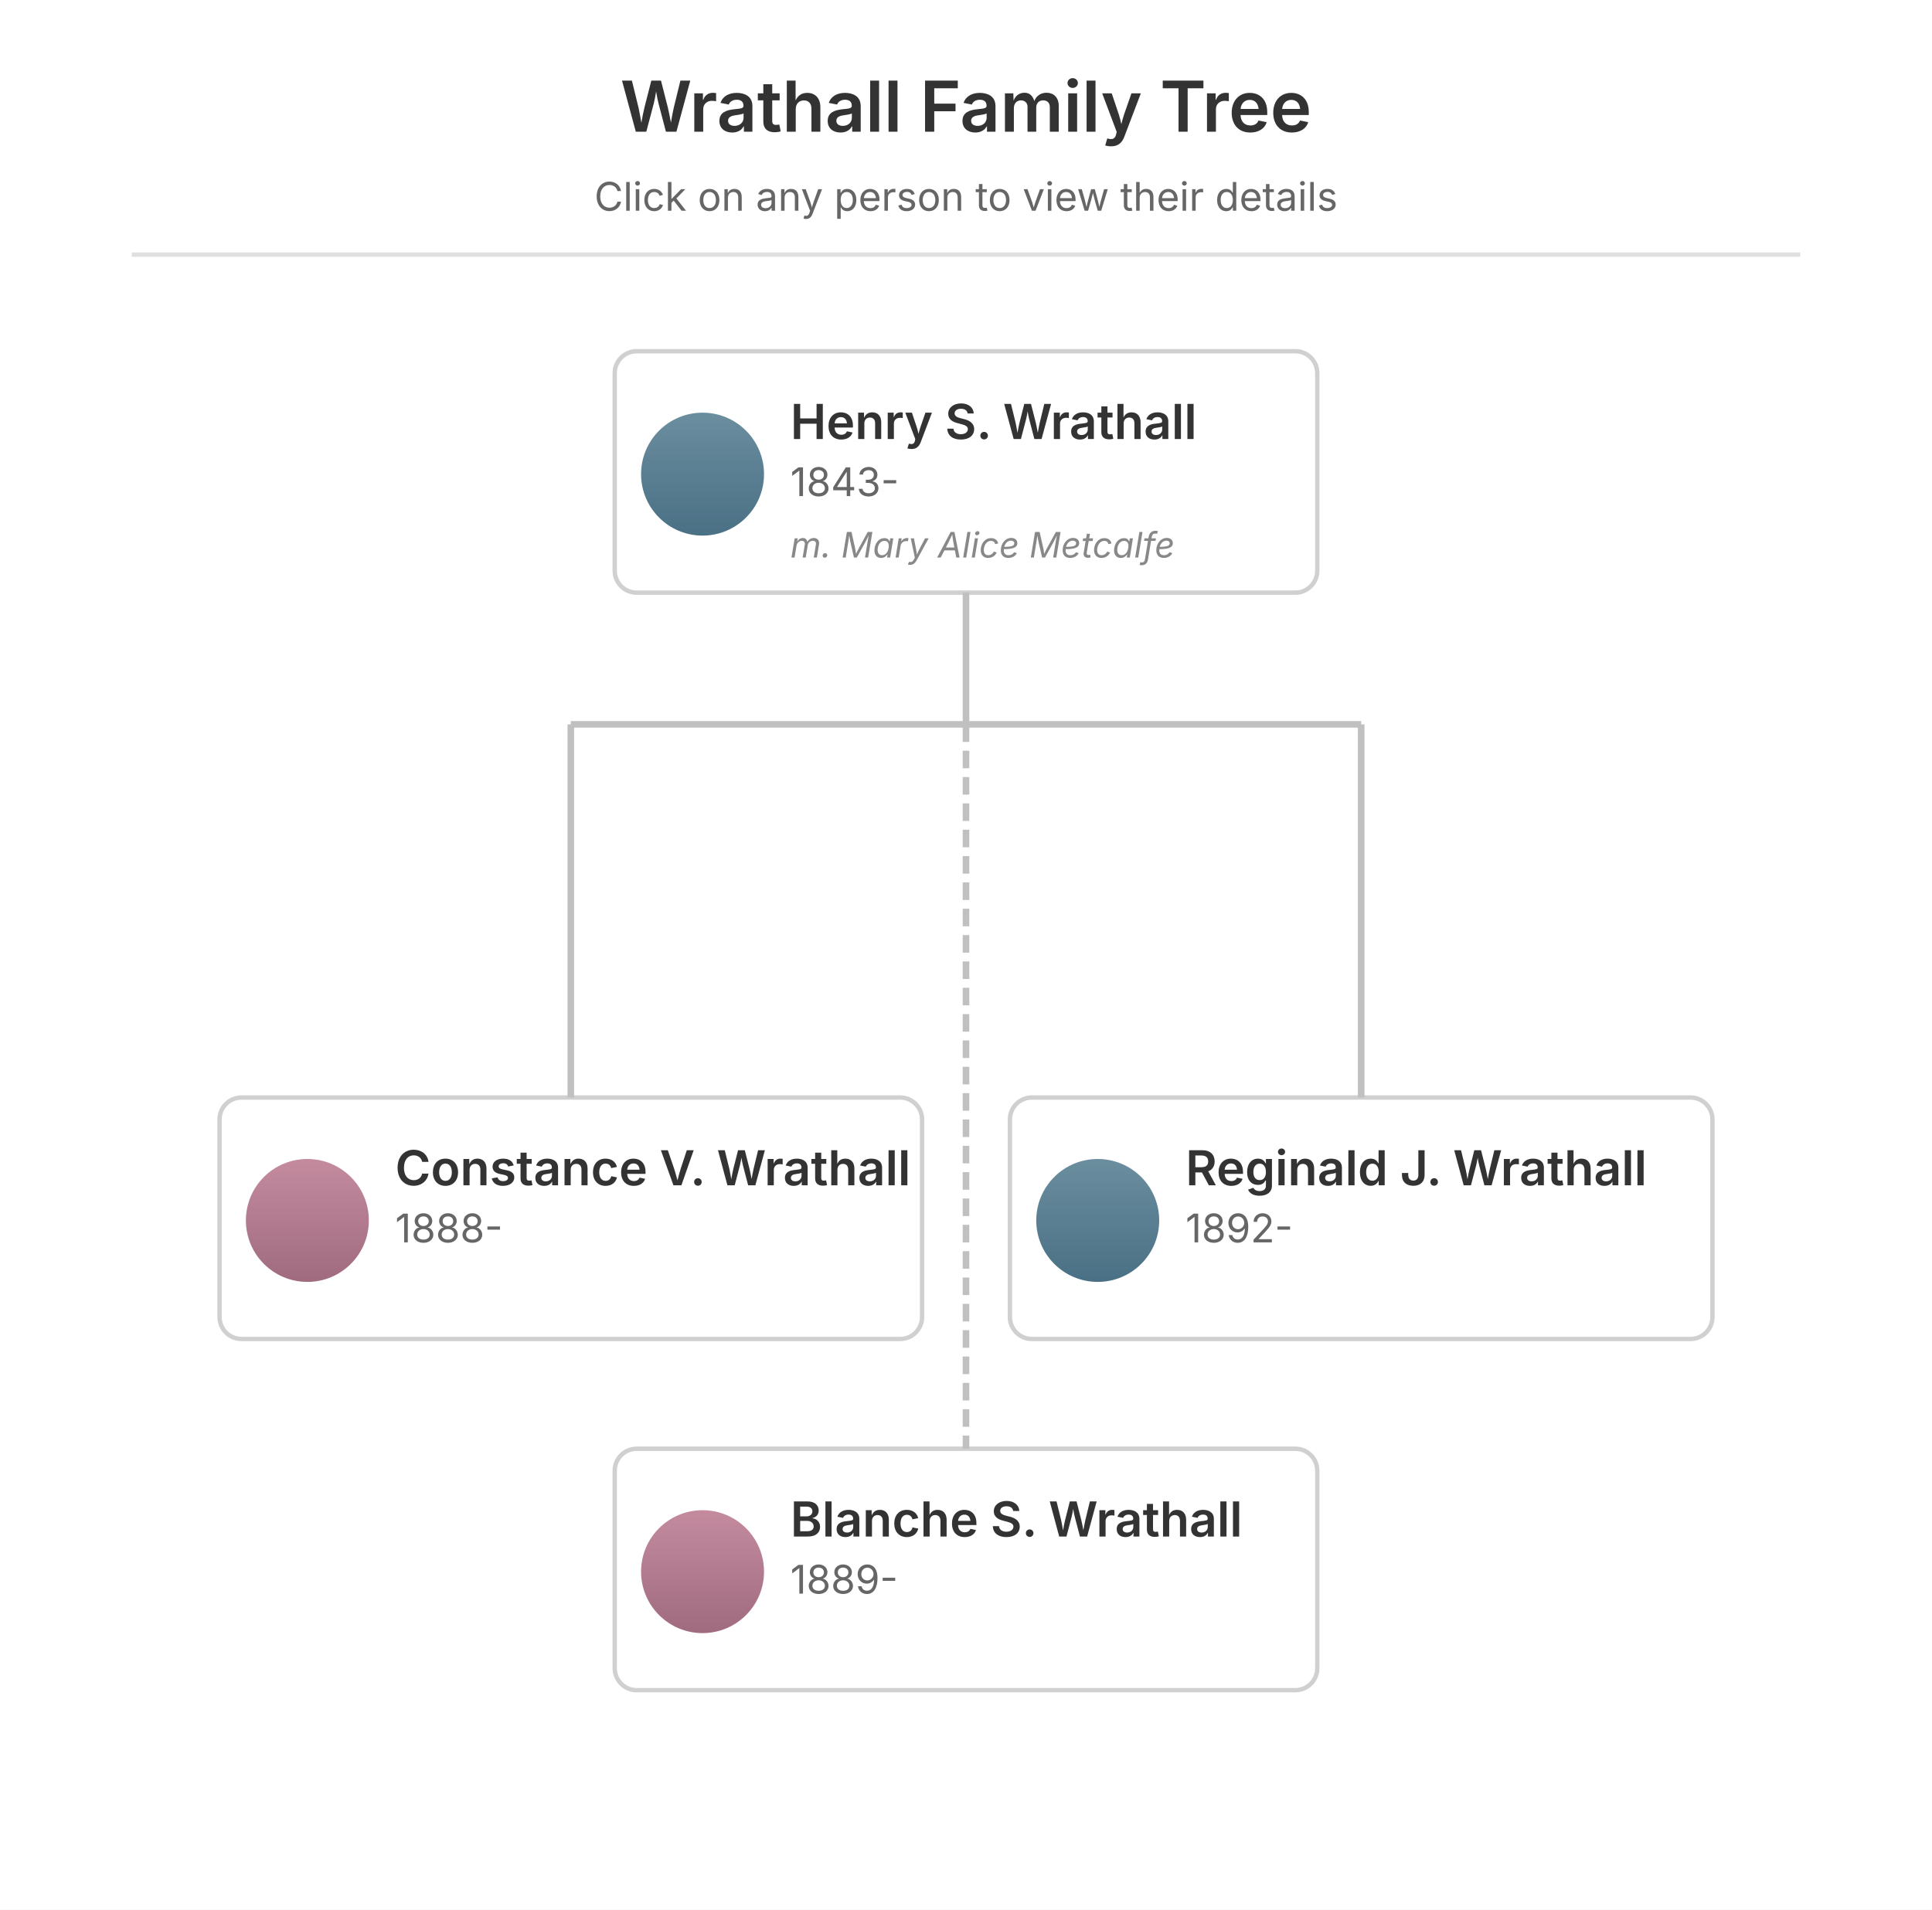
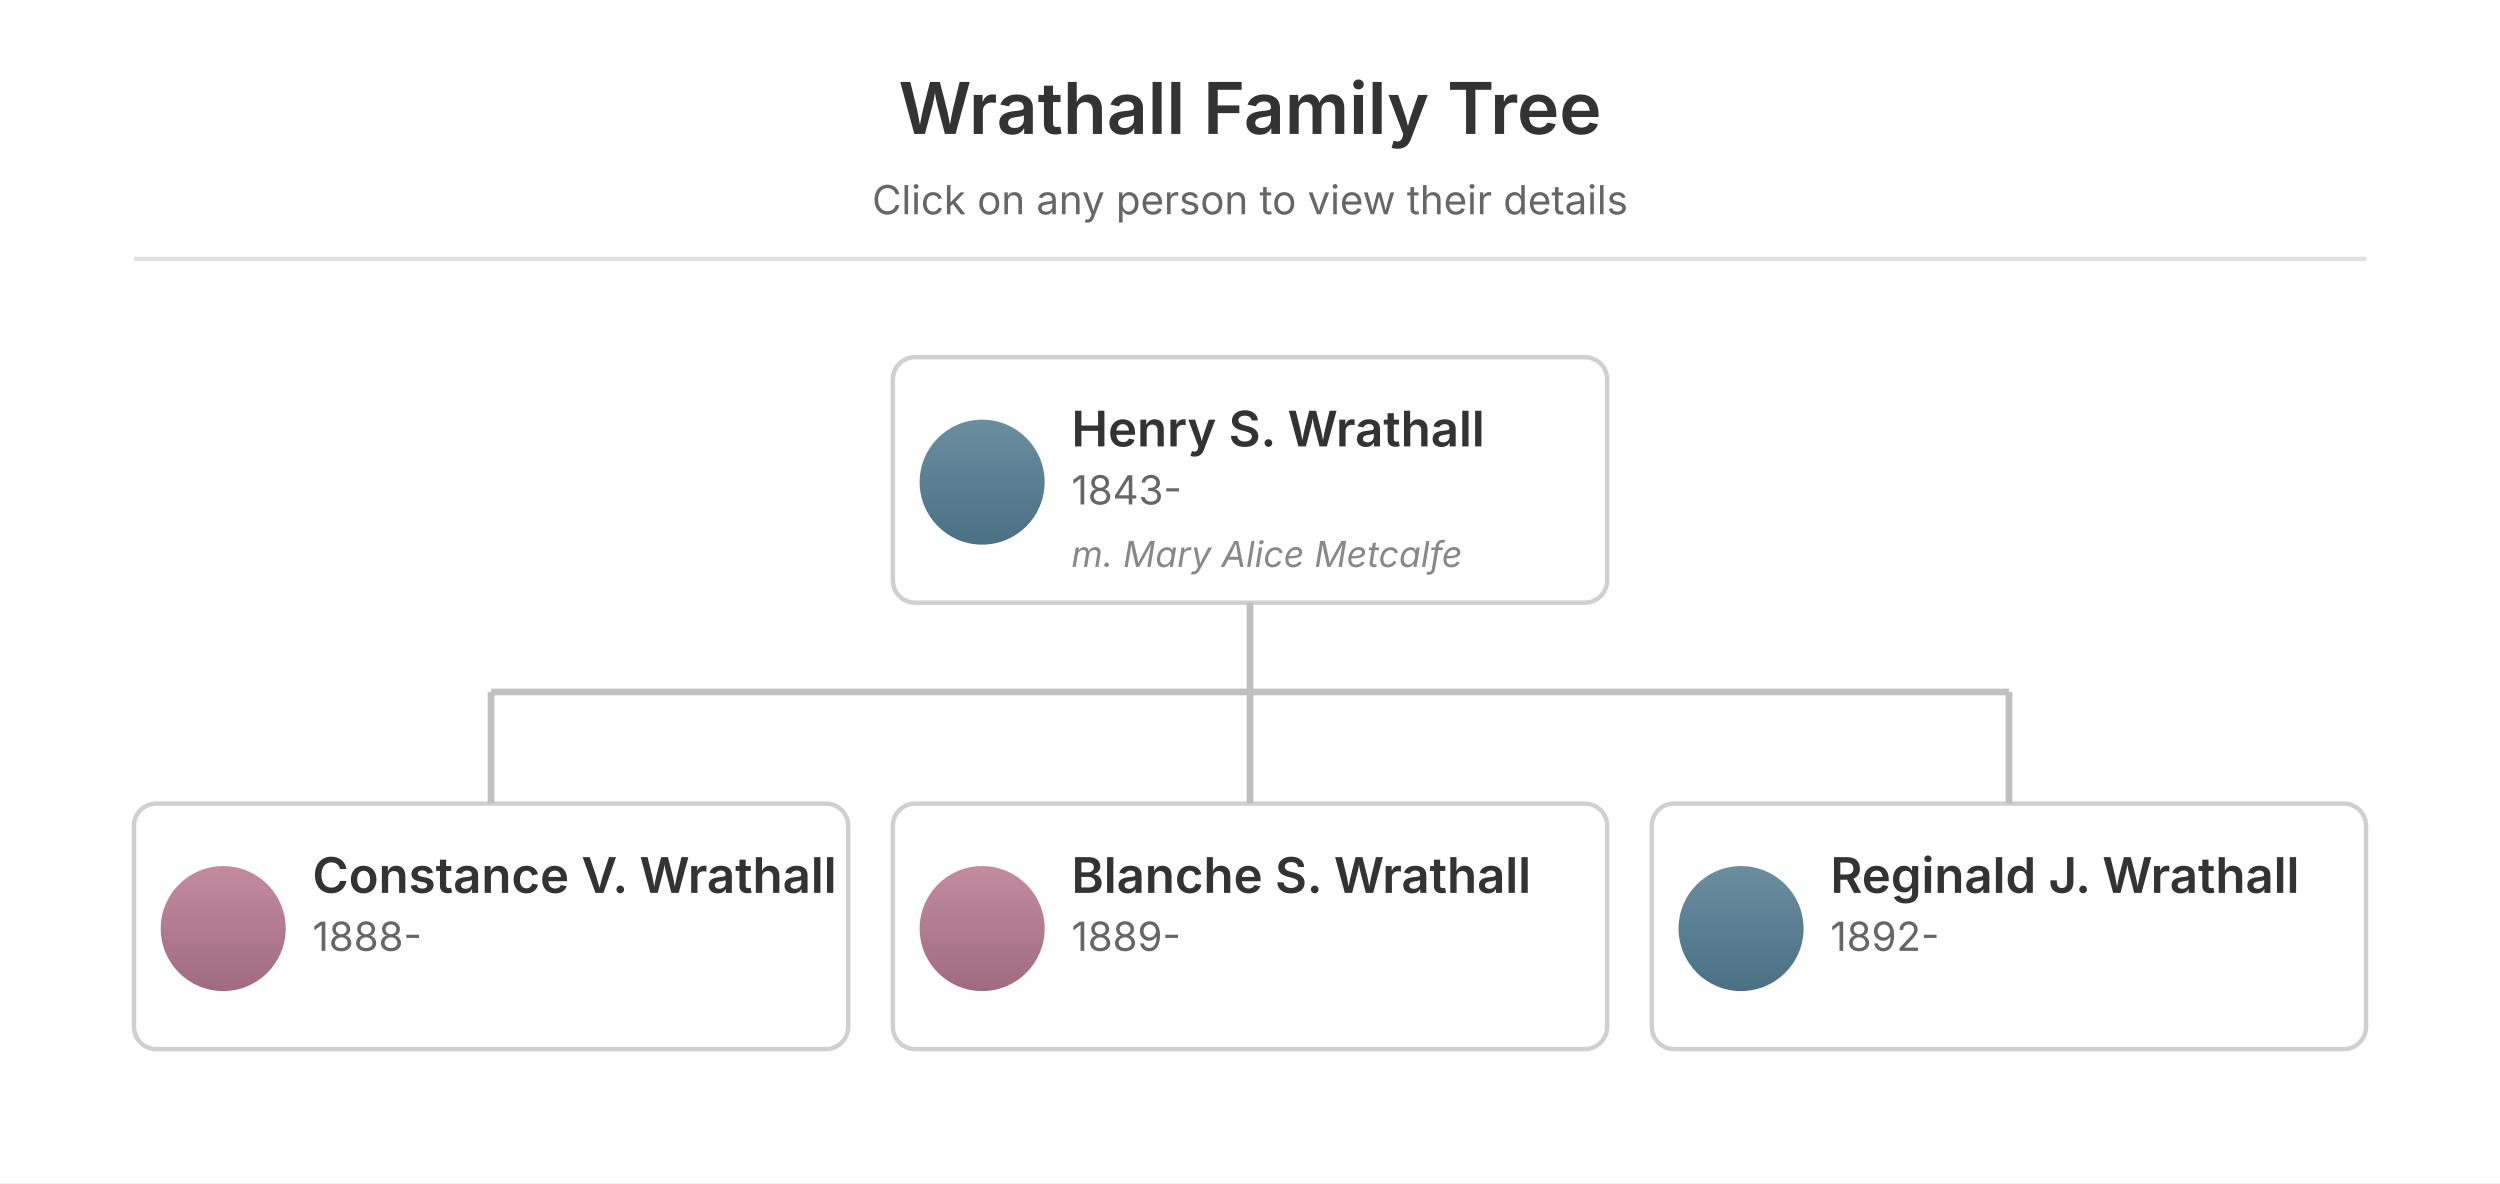
- <svg xmlns="http://www.w3.org/2000/svg" viewBox="0 0 440.0 435" width="440.0" height="435" data-root-x="220.0">
+ <svg xmlns="http://www.w3.org/2000/svg" viewBox="0 0 560.0 265" width="560.0" height="265" data-root-x="280.0">
  <defs>
    <style>
      .card { fill: #fff; stroke: #d0d0d0; stroke-width: 1; }
      .card:hover { stroke: #4a90a4; stroke-width: 2; cursor: pointer; }
      .avatar-male { fill: url(#maleGradient); }
      .avatar-female { fill: url(#femaleGradient); }
      .name { font-family: -apple-system, BlinkMacSystemFont, sans-serif; font-size: 11px; font-weight: 600; fill: #333; }
      .dates { font-family: -apple-system, BlinkMacSystemFont, sans-serif; font-size: 9px; fill: #666; }
      .spouse { font-family: -apple-system, BlinkMacSystemFont, sans-serif; font-size: 8px; fill: #888; font-style: italic; }
      .connector { stroke: #c0c0c0; stroke-width: 1.5; fill: none; }
      .connector-long { stroke: #c0c0c0; stroke-width: 1.5; fill: none; stroke-dasharray: 4,2; }
    </style>
    <linearGradient id="maleGradient" x1="0%" y1="0%" x2="0%" y2="100%">
      <stop offset="0%" style="stop-color:#6b8e9f" />
      <stop offset="100%" style="stop-color:#4a7085" />
    </linearGradient>
    <linearGradient id="femaleGradient" x1="0%" y1="0%" x2="0%" y2="100%">
      <stop offset="0%" style="stop-color:#c48b9f" />
      <stop offset="100%" style="stop-color:#a06b7f" />
    </linearGradient>
  </defs>
  <rect width="100%" height="100%" fill="#fff" />
-   <text x="220.0" y="30" text-anchor="middle" class="name" style="font-size: 16px;">
+   <text x="280.0" y="30" text-anchor="middle" class="name" style="font-size: 16px;">
    Wrathall Family Tree
  </text>
-   <text x="220.0" y="48" text-anchor="middle" class="dates">
+   <text x="280.0" y="48" text-anchor="middle" class="dates">
    Click on any person to view their details
  </text>
-   <line x1="30" y1="58" x2="410.0" y2="58" stroke="#e0e0e0" />
+   <line x1="30" y1="58" x2="530.0" y2="58" stroke="#e0e0e0" />
  <g class="person-card" data-person-id="1">
-     <rect x="140.0" y="80" width="160" height="55" rx="5" class="card" />
-     <circle cx="160.0" cy="108" r="14" class="avatar-male" />
-     <text x="180.0" y="100" class="name">Henry S. Wrathall</text>
-     <text x="180.0" y="113" class="dates">1843-</text>
-     <text x="180.0" y="127" class="spouse">m. Mary Alice Metcalfe</text>
+     <rect x="200.0" y="80" width="160" height="55" rx="5" class="card" />
+     <circle cx="220.0" cy="108" r="14" class="avatar-male" />
+     <text x="240.0" y="100" class="name">Henry S. Wrathall</text>
+     <text x="240.0" y="113" class="dates">1843-</text>
+     <text x="240.0" y="127" class="spouse">m. Mary Alice Metcalfe</text>
  </g>
  <g class="person-card" data-person-id="3">
-     <rect x="50.0" y="250" width="160" height="55" rx="5" class="card" />
-     <circle cx="70.0" cy="278" r="14" class="avatar-female" />
-     <text x="90.0" y="270" class="name">Constance V. Wrathall</text>
-     <text x="90.0" y="283" class="dates">1888-</text>
+     <rect x="30.0" y="180" width="160" height="55" rx="5" class="card" />
+     <circle cx="50.0" cy="208" r="14" class="avatar-female" />
+     <text x="70.0" y="200" class="name">Constance V. Wrathall</text>
+     <text x="70.0" y="213" class="dates">1888-</text>
+   </g>
+   <g class="person-card" data-person-id="4">
+     <rect x="200.0" y="180" width="160" height="55" rx="5" class="card" />
+     <circle cx="220.0" cy="208" r="14" class="avatar-female" />
+     <text x="240.0" y="200" class="name">Blanche S. Wrathall</text>
+     <text x="240.0" y="213" class="dates">1889-</text>
  </g>
  <g class="person-card" data-person-id="5">
-     <rect x="230.0" y="250" width="160" height="55" rx="5" class="card" />
-     <circle cx="250.0" cy="278" r="14" class="avatar-male" />
-     <text x="270.0" y="270" class="name">Reginald J. Wrathall</text>
-     <text x="270.0" y="283" class="dates">1892-</text>
+     <rect x="370.0" y="180" width="160" height="55" rx="5" class="card" />
+     <circle cx="390.0" cy="208" r="14" class="avatar-male" />
+     <text x="410.0" y="200" class="name">Reginald J. Wrathall</text>
+     <text x="410.0" y="213" class="dates">1892-</text>
  </g>
-   <g class="person-card" data-person-id="4">
-     <rect x="140.0" y="330" width="160" height="55" rx="5" class="card" />
-     <circle cx="160.0" cy="358" r="14" class="avatar-female" />
-     <text x="180.0" y="350" class="name">Blanche S. Wrathall</text>
-     <text x="180.0" y="363" class="dates">1889-</text>
-   </g>
-   <path d="M220.0 135 L220.0 165" class="connector" />
-   <path d="M130.0 165 L310.0 165" class="connector" />
-   <path d="M130.0 165 L130.0 250" class="connector" />
-   <path d="M310.0 165 L310.0 250" class="connector" />
-   <path d="M220.0 165 L220.0 330" class="connector-long" />
+   <path d="M280.0 135 L280.0 155" class="connector" />
+   <path d="M110.0 155 L450.0 155" class="connector" />
+   <path d="M110.0 155 L110.0 180" class="connector" />
+   <path d="M280.0 155 L280.0 180" class="connector" />
+   <path d="M450.0 155 L450.0 180" class="connector" />
</svg>
